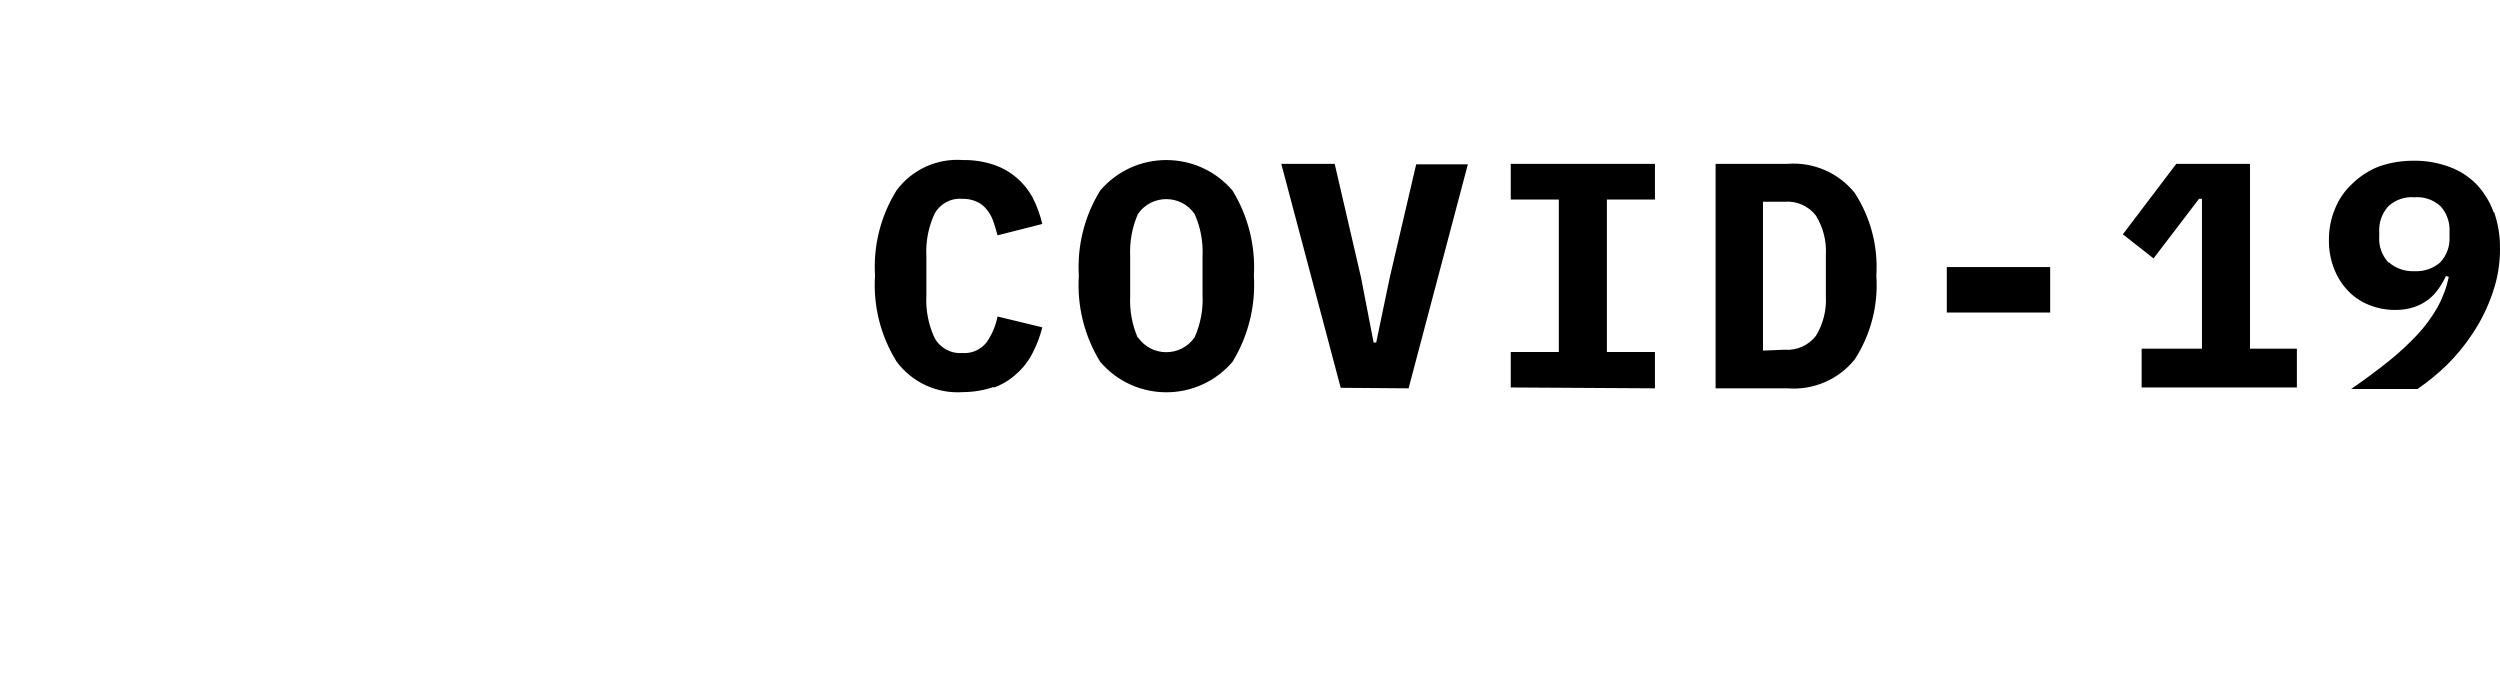
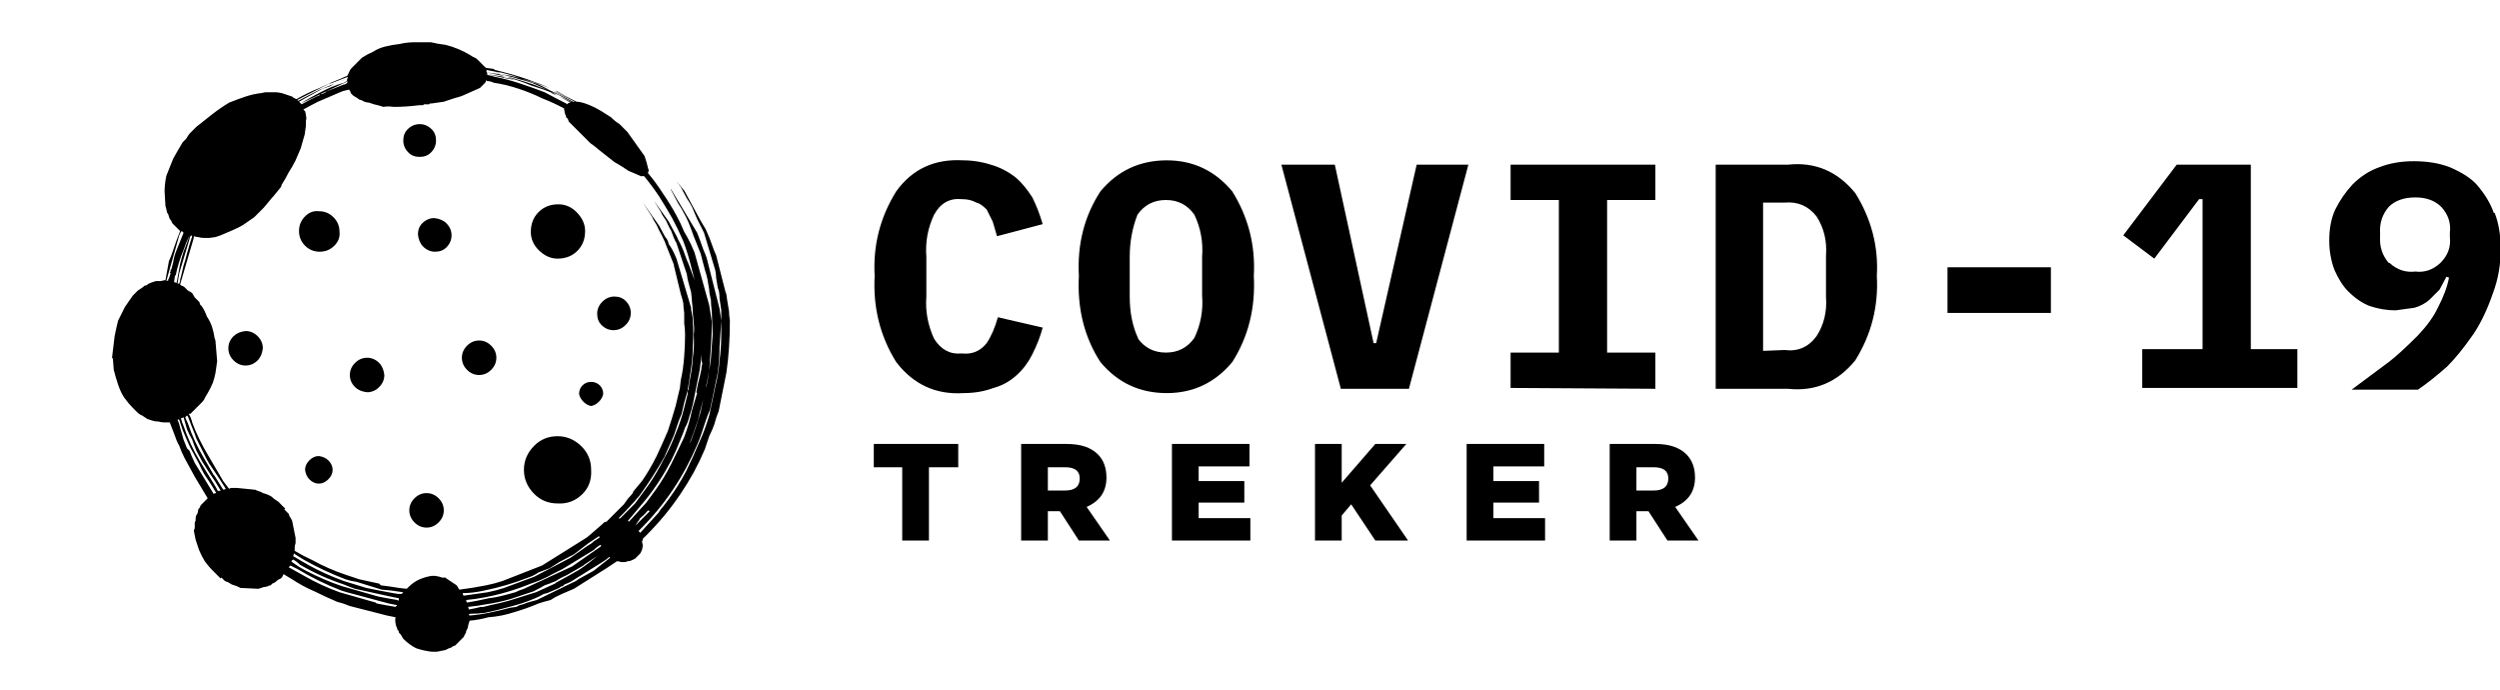
- <svg xmlns="http://www.w3.org/2000/svg" version="1.1" viewBox="0 0 145.11 40" data-name="Layer 1" id="Layer_1">
-   <defs id="defs24" />
-   <path id="path19" d="m 57.68,22.5 c 0.489,-0.175 0.938,-0.447 1.32,-0.8 0.378,-0.332 0.69,-0.732 0.92,-1.18 0.253,-0.482 0.448,-0.992 0.58,-1.52 l -2.6,-0.63 c -0.104,0.548 -0.326,1.066 -0.65,1.52 -0.338,0.421 -0.863,0.646 -1.4,0.6 -0.666,0.05 -1.298,-0.3 -1.61,-0.89 -0.353,-0.763 -0.514,-1.601 -0.47,-2.44 v -2.29 c -0.044,-0.843 0.117,-1.683 0.47,-2.45 0.313,-0.588 0.946,-0.934 1.61,-0.88 0.285,-0.009 0.569,0.046 0.83,0.16 0.221,0.097 0.416,0.244 0.57,0.43 0.167,0.2 0.298,0.426 0.39,0.67 0.09,0.26 0.18,0.55 0.26,0.86 L 60.5,13 C 60.373,12.462 60.181,11.942 59.93,11.45 59.693,11.016 59.378,10.629 59,10.31 58.609,9.977 58.157,9.722 57.67,9.56 57.1,9.37 56.501,9.279 55.9,9.29 c -1.504,-0.115 -2.961,0.549 -3.86,1.76 -0.921,1.48 -1.358,3.21 -1.25,4.95 -0.115,1.758 0.326,3.507 1.26,5 0.903,1.206 2.357,1.869 3.86,1.76 0.602,-0.004 1.2,-0.105 1.77,-0.3 z M 71.54,21 c 0.916,-1.5 1.349,-3.246 1.24,-5 0.1,-1.735 -0.333,-3.458 -1.24,-4.94 -2.016,-2.36 -5.664,-2.36 -7.68,0 -0.912,1.48 -1.345,3.205 -1.24,4.94 -0.114,1.755 0.319,3.502 1.24,5 2.016,2.36 5.664,2.36 7.68,0 z M 66.05,19.63 C 65.714,18.862 65.56,18.027 65.6,17.19 v -2.32 c -0.04,-0.84 0.114,-1.679 0.45,-2.45 0.795,-1.15 2.495,-1.15 3.29,0 0.344,0.769 0.502,1.609 0.46,2.45 v 2.25 c 0.043,0.845 -0.115,1.688 -0.46,2.46 -0.795,1.15 -2.495,1.15 -3.29,0 z m 15.71,2.91 3.44,-13 h -3 l -1.54,6.6 -0.78,3.74 H 79.73 L 79,16.11 77.47,9.51 h -3.1 l 3.45,13 z m 14.3,0 v -2.11 h -2.79 v -8.85 h 2.79 V 9.51 h -8.37 v 2.07 h 2.79 v 8.85 h -2.79 v 2.06 z m 3.52,0 h 4.18 c 1.493,0.119 2.948,-0.506 3.89,-1.67 0.939,-1.443 1.381,-3.153 1.26,-4.87 0.11,-1.697 -0.332,-3.385 -1.26,-4.81 -0.941,-1.166 -2.396,-1.795 -3.89,-1.68 h -4.18 z m 2.75,-2.19 v -8.64 h 1.25 c 0.703,-0.059 1.388,0.242 1.82,0.8 0.426,0.688 0.629,1.492 0.58,2.3 v 2.36 c 0.05,0.818 -0.153,1.631 -0.58,2.33 -0.434,0.555 -1.118,0.856 -1.82,0.8 z M 119,18.14 V 15.5 h -6 v 2.64 z m 14.32,4.35 V 20.24 H 130.6 V 9.51 h -4.28 l -3.1,4.09 1.78,1.4 2.64,-3.46 h 0.17 v 8.7 h -3.5 v 2.25 z m 11.42,-10.17 c -0.217,-0.607 -0.558,-1.162 -1,-1.63 -0.44,-0.445 -0.972,-0.786 -1.56,-1 -0.668,-0.25 -1.377,-0.372 -2.09,-0.36 -0.681,-0.004 -1.357,0.107 -2,0.33 -0.579,0.225 -1.106,0.565 -1.55,1 -0.436,0.4 -0.777,0.892 -1,1.44 -0.244,0.579 -0.366,1.202 -0.36,1.83 -0.009,0.571 0.093,1.138 0.3,1.67 0.184,0.476 0.459,0.911 0.81,1.28 0.342,0.359 0.759,0.639 1.22,0.82 0.483,0.195 0.999,0.293 1.52,0.29 0.377,0.005 0.752,-0.052 1.11,-0.17 0.296,-0.1 0.573,-0.248 0.82,-0.44 0.229,-0.177 0.428,-0.39 0.59,-0.63 0.164,-0.228 0.305,-0.473 0.42,-0.73 l 0.17,0.05 c -0.132,0.619 -0.355,1.215 -0.66,1.77 -0.327,0.573 -0.72,1.107 -1.17,1.59 -0.522,0.556 -1.084,1.074 -1.68,1.55 -0.64,0.51 -1.36,1.05 -2.16,1.6 h 3.85 c 0.597,-0.41 1.159,-0.868 1.68,-1.37 0.572,-0.56 1.082,-1.18 1.52,-1.85 0.489,-0.732 0.879,-1.526 1.16,-2.36 0.292,-0.832 0.438,-1.708 0.43,-2.59 0.008,-0.711 -0.107,-1.418 -0.34,-2.09 z m -6.11,2.91 c -0.374,-0.403 -0.566,-0.942 -0.53,-1.49 v -0.26 c -0.033,-0.549 0.154,-1.089 0.52,-1.5 0.412,-0.384 0.968,-0.577 1.53,-0.53 0.559,-0.044 1.11,0.148 1.52,0.53 0.362,0.413 0.546,0.952 0.51,1.5 v 0.26 c 0.033,0.55 -0.163,1.089 -0.54,1.49 -0.411,0.358 -0.946,0.541 -1.49,0.51 -0.544,0.028 -1.077,-0.155 -1.49,-0.51 z" />
+ <svg xmlns="http://www.w3.org/2000/svg" xmlns:xlink="http://www.w3.org/1999/xlink" version="1.1" preserveAspectRatio="none" x="0px" y="0px" width="145px" height="40px" viewBox="0 0 145 40">
+   <defs>
+     <g id="Layer0_0_MEMBER_0_FILL">
+       <path fill="#000000" stroke="none" d=" M 55.9 9.3 Q 53.4 9.15 52 11.1 50.6 13.35 50.75 16 50.6 18.75 52 21 53.5 22.95 55.9 22.8 56.85 22.8 57.65 22.5 58.4 22.3 59 21.75 59.55 21.25 59.9 20.55 60.3 19.75 60.5 19 L 57.9 18.4 Q 57.65 19.3 57.25 19.9 56.7 20.6 55.8 20.5 54.8 20.6 54.2 19.65 53.65 18.45 53.75 17.2 L 53.75 14.9 Q 53.65 13.6 54.2 12.45 54.75 11.45 55.8 11.55 56.3 11.55 56.65 11.75 56.9 11.8 57.25 12.15 L 57.6 12.85 57.85 13.7 60.5 13 Q 60.25 12.15 59.9 11.45 59.45 10.75 59 10.35 58.4 9.85 57.65 9.6 56.75 9.3 55.9 9.3 M 67.7 9.3 Q 65.35 9.3 63.85 11.1 62.45 13.25 62.6 16 62.45 18.85 63.85 21 65.35 22.8 67.7 22.8 70 22.8 71.5 21 72.9 18.8 72.75 16 72.9 13.35 71.5 11.1 70 9.3 67.7 9.3 M 69.3 12.45 Q 69.85 13.6 69.75 14.9 L 69.75 17.15 Q 69.85 18.45 69.3 19.6 68.7 20.45 67.65 20.45 66.6 20.45 66 19.6 L 66.05 19.65 Q 65.55 18.6 65.55 17.2 L 65.55 14.9 Q 65.55 13.6 66 12.45 66.6 11.6 67.65 11.6 68.7 11.6 69.3 12.45 M 85.2 9.55 L 82.2 9.55 79.85 19.9 79.7 19.9 77.45 9.55 74.35 9.55 77.8 22.55 81.75 22.55 85.2 9.55 M 93.25 11.6 L 96.05 11.6 96.05 9.55 87.65 9.55 87.65 11.6 90.45 11.6 90.45 20.45 87.65 20.45 87.65 22.5 96.05 22.55 96.05 20.45 93.25 20.45 93.25 11.6 M 113 18.15 L 119 18.15 119 15.5 113 15.5 113 18.15 M 107.65 11.2 Q 106.1 9.3 103.75 9.55 L 99.55 9.55 99.55 22.55 103.75 22.55 Q 106.1 22.8 107.65 20.9 109.05 18.65 108.9 16 109.05 13.45 107.65 11.2 M 102.3 11.75 L 103.55 11.75 Q 104.7 11.65 105.4 12.55 106.05 13.55 105.95 14.85 L 105.95 17.2 Q 106.05 18.5 105.4 19.5 104.7 20.45 103.55 20.3 L 102.3 20.35 102.3 11.75 M 127.6 11.55 L 127.8 11.55 127.8 20.25 124.3 20.25 124.3 22.5 133.3 22.5 133.3 20.25 130.6 20.25 130.6 9.55 126.3 9.55 123.2 13.65 125 15 127.6 11.55 M 143.7 10.7 Q 143.2 10.15 142.15 9.7 141.25 9.35 140.05 9.35 138.95 9.35 138.05 9.7 137.2 10 136.5 10.7 135.9 11.35 135.5 12.15 135.15 12.9 135.15 13.95 135.15 14.85 135.45 15.65 135.8 16.45 136.25 16.9 136.85 17.5 137.5 17.75 138.25 18 139 18 L 140.1 17.85 Q 140.6 17.7 140.95 17.4 L 141.55 16.8 141.95 16.05 142.1 16.1 Q 141.95 16.9 141.45 17.85 141.1 18.6 140.3 19.45 139.2 20.55 138.6 21 L 136.45 22.6 140.3 22.6 Q 141.1 22.05 142 21.25 142.7 20.55 143.5 19.4 144.15 18.45 144.65 17 145.1 15.8 145.1 14.45 145.1 13.25 144.75 12.35 L 144.7 12.35 Q 144.4 11.5 143.7 10.7 M 142.15 13.5 L 142.15 13.75 Q 142.25 14.6 141.6 15.25 140.95 15.85 140.15 15.75 139.3 15.85 138.65 15.25 L 138.6 15.25 Q 138.05 14.6 138.1 13.75 L 138.1 13.5 Q 138.05 12.65 138.6 12 139.15 11.45 140.15 11.45 141.1 11.45 141.65 12 142.25 12.65 142.15 13.5 Z" />
+     </g>
+     <g id="Layer0_0_MEMBER_1_FILL">
+       <path fill="#000000" stroke="none" d=" M 29.95 4.3 L 29.25 4.2 30.4 4.45 Q 30.175 4.396 29.95 4.3 M 33.3 5.35 Q 33.225 5.325 33.15 5.3 33.75 5.6 34.35 5.9 33.85 5.6 33.3 5.35 M 30.9 4.65 Q 30.764 4.597 30.6 4.55 L 30.25 4.5 30.2 4.45 29.25 4.3 30.4 4.55 Q 30.65 4.586 30.9 4.65 M 30.65 4.5 Q 30.525 4.482 30.4 4.45 30.85 4.6 31.15 4.7 31.45 4.8 31.8 4.95 31.876 4.972 31.95 5 32.477 5.157 32.95 5.35 33.023 5.412 33.1 5.45 33.215 5.496 33.35 5.55 33.292 5.521 33.25 5.5 33.116 5.411 32.95 5.3 32.794 5.233 32.6 5.15 32.3 5.05 31.95 4.9 31.35 4.7 30.65 4.5 M 40.85 11.5 Q 41.05 11.8 41.15 12 41.3 12.35 41.45 12.7 41.65 13.1 41.85 13.5 L 42.45 15.5 Q 42.55 15.8 42.55 16.1 L 42.65 16.7 Q 42.75 16.9 42.75 17.3 42.8 17.65 42.85 18 L 42.85 18.6 42.85 18.7 Q 42.85 18.9 42.85 19.4 42.85 20.2 42.75 20.9 42.7 21.65 42.5 22.45 L 42.15 24.1 Q 41.9 24.95 41.55 25.7 41.2 26.55 40.8 27.35 40.35 28.2 39.8 28.95 L 39.5 29.35 Q 39.35 29.5 39.2 29.75 L 38.15 30.9 Q 38.1 30.85 38.05 30.8 38.65 30.2 39.15 29.6 40.1 28.45 40.8 27.15 41.15 26.5 41.45 25.8 41.6 25.45 41.7 25.15 41.8 24.85 41.95 24.4 42.05 24.1 42.2 23.75 L 42.65 21.6 Q 42.75 20.8 42.75 20.1 42.8 19.35 42.85 18.6 L 42.75 17.9 42 14.95 Q 41.95 14.8 41.8 14.45 41.65 14 41.45 13.5 L 39.95 11 39.9 10.95 40.35 11.8 Q 40.55 12.1 40.65 12.3 40.8 12.55 40.95 12.9 41.15 13.4 41.25 13.7 L 41.65 14.7 41.9 15.65 Q 42 15.95 42.05 16.2 L 42.15 16.8 Q 42.15 17 42.25 17.4 42.25 17.7 42.3 18.05 L 42.35 19.4 Q 42.3 20.15 42.25 20.8 42.206 21.155 42.15 21.5 42.083 21.933 42 22.35 L 41.95 22.5 42.15 21.5 Q 42.2 20.75 42.25 20.1 42.3 19.35 42.3 18.65 L 42.15 17.7 41.3 14.65 Q 41.1 14.15 40.85 13.7 L 40.7 13.45 Q 40.5 12.95 40.25 12.5 39.9 11.85 39.45 11.2 39.1 10.65 38.65 10.1 L 38.6 10.05 Q 38.6 9.95 38.65 9.9 L 38.6 9.75 Q 38.55 9.5 38.4 9.05 L 37.4 7.65 36.95 7.2 Q 36.7 7.05 36.45 6.8 36.2 6.65 35.9 6.45 35.4 6.15 34.95 6 34.65 5.9 34.45 5.9 33.85 5.6 33.35 5.3 33.279 5.276 33.2 5.25 33.8 5.55 34.35 5.9 L 34.3 5.9 34.25 5.9 Q 33.8 5.65 33.25 5.4 32.9 5.25 32.65 5.1 32.2 4.85 31.95 4.8 31.576 4.656 31.2 4.55 30.926 4.464 30.65 4.4 30.3 4.35 29.9 4.25 29.828 4.24 29.75 4.2 L 30.45 4.4 Q 30.85 4.5 31.15 4.6 31.4 4.65 31.85 4.8 32.55 5.1 33.15 5.4 L 33.4 5.5 Q 33.812 5.713 34.15 5.9 L 34.1 5.9 Q 33.819 5.743 33.45 5.6 33.784 5.76 34.1 5.95 34 5.95 33.95 6 L 33.9 6.05 33.85 6 Q 33.25 5.7 32.6 5.35 31.95 5.1 31.2 4.85 30.45 4.6 29.7 4.45 29.55 4.4 29.3 4.35 L 29.25 4.3 Q 29.3 4.25 29.25 4.2 29.2 4.15 29.25 4.1 L 29.2 4.05 Q 29.45 4.1 29.7 4.15 L 29.95 4.2 30 4.2 30.05 4.2 30.45 4.3 Q 30.85 4.4 31.2 4.55 31.6 4.65 31.9 4.75 32.412 4.921 33 5.15 32.834 5.092 32.65 5 32.3 4.85 32 4.75 31.818 4.68 31.6 4.6 31.154 4.444 30.65 4.3 L 29.7 4.05 29.65 4 29.3 3.95 Q 29.2 3.95 29.15 3.9 29.1 3.85 29.05 3.8 L 28.7 3.45 Q 28.6 3.35 28.45 3.3 L 28.2 3.15 Q 27.95 3 27.6 2.85 27.25 2.7 26.85 2.6 26.4 2.55 26 2.45 L 25.1 2.45 Q 24.6 2.45 24.2 2.55 23.75 2.6 23.35 2.7 22.95 2.8 22.65 3 22.3 3.15 22 3.35 L 21.8 3.55 Q 21.7 3.65 21.55 3.8 L 21.4 3.95 Q 21.3 4.05 21.25 4.2 L 21.15 4.4 Q 21 4.45 20.8 4.55 20.15 4.8 19.55 5.1 18.9 5.35 18.2 5.75 18.05 5.7 17.95 5.6 17.8 5.55 17.65 5.5 L 17.35 5.4 Q 17.1 5.35 17 5.35 L 16.6 5.35 Q 16.5 5.35 16.4 5.35 L 16.15 5.4 Q 15.7 5.45 15.25 5.6 14.8 5.75 14.3 5.95 13.8 6.25 13.35 6.6 L 12.4 7.35 12 7.75 Q 11.95 7.8 11.8 8.05 L 11.6 8.25 Q 11.3 8.75 11.05 9.2 10.85 9.7 10.65 10.2 10.55 10.7 10.55 11.1 L 10.6 11.95 Q 10.65 12.1 10.7 12.35 L 10.75 12.4 10.85 12.7 Q 10.95 12.8 11 12.95 11.15 13.1 11.25 13.2 11.35 13.3 11.45 13.4 11.25 13.9 11.05 14.5 10.9 14.95 10.8 15.15 L 10.6 16.25 Q 10.5 16.25 10.35 16.3 10.25 16.3 10.05 16.3 L 9.75 16.4 Q 9.6 16.45 9.5 16.55 9.4 16.55 9.35 16.6 L 9.3 16.65 9 16.85 8.7 17.15 Q 8.45 17.5 8.25 17.8 8.05 18.2 7.85 18.6 7.75 19 7.65 19.5 L 7.5 20.75 7.55 20.8 7.6 21.45 Q 7.7 21.85 7.85 22.3 8 22.75 8.2 23.05 8.45 23.4 8.7 23.65 L 8.95 23.9 Q 9.1 24.05 9.25 24.1 L 9.55 24.3 9.85 24.4 Q 10 24.45 10.2 24.45 10.35 24.5 10.55 24.5 10.65 24.5 10.85 24.5 L 11.1 25.15 Q 11.25 25.6 11.4 25.85 11.5 26.15 11.7 26.55 L 12 27.1 Q 12.16 27.389 12.3 27.65 12.382 27.773 12.45 27.9 L 12.75 28.4 Q 12.9 28.65 13.05 28.9 12.95 29 12.85 29.1 12.75 29.2 12.65 29.3 12.6 29.45 12.5 29.55 12.5 29.65 12.45 29.8 12.35 29.9 12.35 30.1 L 12.35 30.2 Q 12.3 30.25 12.3 30.35 L 12.3 30.65 Q 12.25 30.7 12.25 30.8 L 12.35 31.3 12.45 31.6 Q 12.5 31.75 12.55 31.9 12.7 32.25 12.85 32.5 13.05 32.8 13.35 33.1 L 13.8 33.55 13.85 33.5 14 33.65 Q 14.1 33.75 14.2 33.75 L 14.45 33.9 Q 14.6 33.95 14.75 34 L 14.95 34.1 16 34.15 Q 16.15 34.1 16.3 34.05 16.4 34.05 16.55 34 16.6 33.95 16.7 33.95 L 16.8 33.85 Q 16.95 33.8 17.05 33.7 17.15 33.6 17.3 33.55 17.4 33.45 17.45 33.3 17.7 33.45 17.95 33.6 18.55 34 19.25 34.3 19.85 34.6 20.55 34.9 20.95 35 21.3 35.15 L 23.45 35.7 Q 23.7 35.75 23.95 35.8 23.9 36.05 24 36.35 24.05 36.4 24.05 36.5 24.15 36.6 24.15 36.7 L 24.25 36.8 24.4 37.05 Q 24.75 37.4 25.15 37.6 25.6 37.75 26.05 37.8 26.15 37.8 26.35 37.8 L 26.85 37.7 27.05 37.6 27.2 37.55 Q 27.3 37.45 27.4 37.45 L 27.7 37.15 Q 27.8 37.05 27.9 36.95 L 28 36.75 Q 28.05 36.7 28.05 36.6 L 28.15 36.4 Q 28.15 36.3 28.2 36.15 L 28.25 36 Q 28.8 35.95 29.35 35.8 30.1 35.75 30.85 35.5 31.55 35.3 32.25 35 32.55 34.9 32.95 34.8 33.25 34.6 33.6 34.45 33.95 34.3 34.3 34.15 L 36.2 32.95 Q 36.5 32.75 36.8 32.55 36.9 32.55 37.05 32.6 37.15 32.6 37.25 32.6 37.35 32.6 37.4 32.55 L 37.5 32.55 37.65 32.5 37.85 32.4 38.15 32.1 38.25 31.9 38.3 31.65 38.25 31.4 Q 38.3 31.35 38.3 31.25 38.4 31.15 38.5 31.05 39.05 30.5 39.55 29.9 40.5 28.75 41.25 27.4 41.6 26.75 41.9 26.05 42 25.75 42.15 25.3 42.35 24.9 42.45 24.6 42.55 24.2 42.7 23.85 L 43.15 21.6 Q 43.25 20.9 43.3 20.15 43.35 19.4 43.35 18.6 43.3 18.25 43.3 18.05 L 43.2 17.45 Q 43.15 17 43.1 16.95 L 42.55 14.8 Q 42.45 14.6 42.35 14.3 42.2 13.85 41.95 13.3 41.8 13.05 41.65 12.8 L 40.7 11.05 40.65 11 40.25 10.5 40.5 10.85 40.85 11.5 M 40.65 14 Q 40.9 14.65 41.1 15.45 41.2 15.85 41.3 16.25 L 40.95 15.3 Q 40.85 15.1 40.75 14.8 40.6 14.35 40.35 13.9 40.3 13.75 40.15 13.5 L 39.8 12.85 38.95 11.65 39.35 12.3 Q 39.4 12.45 39.65 12.8 39.8 13.15 39.95 13.4 40.1 13.85 40.25 14.1 L 40.85 15.9 Q 40.9 16.25 40.95 16.4 L 41.1 16.95 Q 41.15 17.4 41.15 17.5 41.2 17.85 41.2 18.15 L 41.25 18.7 Q 41.3 19.15 41.25 19.4 41.3 20.05 41.2 20.75 41.15 21.5 41 22.15 L 40.95 22.6 40.9 22.65 40.9 22.85 40.7 23.65 Q 40.5 24.45 40.2 25.15 39.9 25.95 39.5 26.65 39.1 27.45 38.65 28.1 L 37.85 29.2 37 30.05 Q 36.948 30.098 36.9 30.05 37.55 29.4 38.1 28.75 38.9 27.65 39.55 26.5 39.8 25.95 40.1 25.25 40.2 24.95 40.3 24.65 40.4 24.35 40.55 24 40.65 23.6 40.7 23.35 L 40.9 22.65 41.1 21.35 Q 41.2 20.65 41.2 20.05 41.25 19.3 41.2 18.65 41.2 18.45 41.15 18.2 L 41.1 17.95 41.1 17.85 40.25 15 Q 40.05 14.5 39.8 14.15 39.75 13.9 39.6 13.75 L 39.25 13.1 38.3 11.75 38.85 12.6 Q 38.9 12.75 39.1 13.05 39.25 13.4 39.4 13.65 39.6 14.05 39.7 14.35 L 40.1 15.35 Q 40.1 15.45 40.15 15.6 L 40.5 17.05 Q 40.6 17.35 40.65 17.6 40.65 17.8 40.7 18.15 L 40.7 18.75 Q 40.75 19.1 40.75 19.4 40.75 20 40.7 20.65 40.65 21.4 40.5 22.05 L 40.45 22.5 40.2 23.55 Q 40 24.25 39.75 25 39.45 25.7 39.1 26.45 38.7 27.25 38.25 27.9 L 37.75 28.5 Q 37.75 28.6 37.45 28.9 L 37.2 29.25 Q 37.1 29.35 36.9 29.55 L 36.6 29.85 Q 36.45 30 36.3 30.15 L 36.2 30.25 36.05 30.3 35.95 30.4 35.2 31.05 Q 35.1 31.15 34.85 31.3 L 32.45 32.8 30.15 33.7 Q 29.7 33.85 29.2 33.95 28.45 34.1 27.65 34.2 L 27.5 33.95 26.9 33.55 26.85 33.5 26.65 33.5 26.5 33.45 26.25 33.4 26.05 33.4 Q 25.7 33.45 25.35 33.6 25 33.75 24.7 34.05 L 24.6 34.15 24.15 34.1 Q 23.55 34 23.1 33.95 L 23 33.85 21.85 33.6 21.1 33.35 Q 20.05 33 19.15 32.5 18.6 32.25 18.1 31.95 L 18.1 31.75 Q 18.1 31.65 18.15 31.5 18.15 31.3 18.15 31.2 L 17.95 30.2 Q 17.85 30 17.8 29.95 L 17.75 29.8 17.5 29.55 17.55 29.5 17.15 29.1 Q 16.9 28.95 16.75 28.8 16.5 28.65 16.25 28.6 16.2 28.55 16.05 28.5 L 15.9 28.45 Q 15.85 28.4 15.75 28.4 L 14.75 28.3 Q 14.55 28.3 14.45 28.3 14.35 28.3 14.3 28.35 L 14.25 28.3 13.95 27.9 13.1 26.45 Q 12.5 25.45 12.15 24.5 12.1 24.25 11.95 24 L 12.05 24 Q 12.15 23.9 12.25 23.8 L 12.7 23.35 Q 12.85 23.2 12.9 23.05 L 13.05 22.8 Q 13.2 22.55 13.35 22.2 13.45 21.9 13.5 21.65 13.55 21.3 13.6 20.95 L 13.5 19.75 13.45 19.6 Q 13.4 19.25 13.3 18.95 13.2 18.65 13 18.35 12.9 18.05 12.7 17.75 L 12.6 17.65 Q 12.6 17.55 12.55 17.5 L 12.3 17.25 12.15 17 Q 12.1 16.95 11.9 16.85 L 11.7 16.65 Q 11.65 16.6 11.5 16.55 L 11.45 16.5 12.2 13.95 Q 12.25 13.8 12.25 13.7 12.4 13.75 12.5 13.75 12.65 13.8 12.85 13.8 13.05 13.8 13.15 13.8 L 13.5 13.75 Q 13.65 13.7 13.8 13.65 L 14.5 13.35 Q 14.85 13.2 15.1 13.05 15.4 12.85 15.75 12.6 16 12.35 16.3 12.05 L 16.8 11.45 16.85 11.4 17.3 10.85 17.35 10.7 Q 17.55 10.4 17.75 10 17.95 9.7 18.15 9.3 18.3 8.95 18.45 8.6 L 18.65 7.9 Q 18.7 7.75 18.7 7.65 L 18.75 7.3 Q 18.75 7.1 18.75 7 18.8 6.85 18.75 6.7 18.75 6.6 18.7 6.45 18.65 6.4 18.6 6.35 19.05 6.1 19.45 5.9 20.15 5.6 20.85 5.3 21 5.25 21.25 5.2 21.35 5.3 21.35 5.4 21.45 5.5 21.5 5.55 L 21.75 5.7 Q 21.85 5.8 21.95 5.8 L 22.15 5.9 Q 22.3 5.95 22.4 5.95 L 22.7 6.05 Q 22.95 6.1 23.25 6.2 23.5 6.15 23.85 6.2 24.55 6.2 25.35 6.1 L 25.55 6.1 25.6 6.05 25.9 6.05 25.95 6 26.05 6 Q 26.4 5.95 26.75 5.9 27.05 5.8 27.35 5.7 27.75 5.6 27.95 5.5 L 28.85 5.1 Q 28.9 5.05 29 4.95 29.1 4.85 29.15 4.8 29.2 4.75 29.2 4.65 L 29.25 4.7 Q 29.45 4.7 29.65 4.8 30.35 4.9 31.1 5.15 31.85 5.4 32.45 5.7 33.1 5.95 33.75 6.3 33.7 6.35 33.75 6.4 33.75 6.5 33.8 6.65 33.85 6.7 33.85 6.8 33.9 6.85 33.95 6.9 L 34 7.05 34.85 7.9 Q 35.05 8.1 35.25 8.3 35.6 8.55 35.7 8.65 L 36.65 9.4 Q 37.1 9.65 37.45 9.9 L 38.15 10.2 Q 38.2 10.25 38.25 10.2 38.3 10.25 38.35 10.2 L 38.4 10.25 Q 38.85 10.8 39.25 11.4 39.6 11.95 40 12.65 40.35 13.3 40.65 14 M 41.75 21.1 Q 41.7 21.25 41.7 21.35 L 41.7 21.4 Q 41.612 21.838 41.5 22.25 L 41.4 22.75 41.45 22.8 41.15 23.8 Q 41 24.55 40.7 25.35 40.35 26.1 39.95 26.9 39.55 27.7 39.05 28.4 L 38.5 29.15 37.5 30.25 Q 37.45 30.2 37.4 30.25 37.95 29.6 38.45 29 39.3 27.95 39.95 26.7 40.25 26.1 40.5 25.45 40.65 25.1 40.75 24.8 40.9 24.55 41 24.15 41.1 23.85 41.2 23.45 L 41.6 21.45 Q 41.663 21.009 41.7 20.55 41.708 20.746 41.7 20.9 41.719 21.007 41.75 21.1 M 41.5 24.35 Q 41.6 23.95 41.7 23.55 L 41.8 23.15 41.65 23.9 Q 41.4 24.75 41.1 25.55 41.05 25.649 41 25.75 41.25 25.1 41.5 24.35 M 21.2 4.45 Q 21.15 4.5 21.15 4.6 21.1 4.65 21.15 4.7 L 21.15 4.8 Q 21.049 4.9 20.95 4.9 20.45 5.1 19.95 5.3 19.85 5.4 19.7 5.45 19.667 5.468 19.6 5.45 19.565 5.51 19.5 5.55 19.428 5.574 19.35 5.6 18.95 5.8 18.5 6.05 L 18.45 6 18.35 5.9 19.7 5.15 Q 20 5.05 20.15 5 L 20.4 4.85 Q 19.972 5.038 19.55 5.2 18.95 5.5 18.3 5.85 L 18.25 5.8 20.1 4.85 Q 20.2 4.85 20.55 4.7 L 21.2 4.45 M 12 13.85 Q 12 13.75 12.1 13.65 L 12.15 13.7 Q 12 14.15 11.85 14.7 11.75 15.1 11.65 15.4 L 11.5 16.05 11.45 16.2 11.45 16.3 11.4 16.45 11.3 16.45 11.4 15.85 12 13.85 M 11.55 13.4 Q 11.6 13.45 11.65 13.5 11.45 14 11.25 14.5 11.1 14.85 11.05 15.2 L 10.95 15.6 10.9 15.65 10.9 15.75 Q 10.863 15.787 10.85 15.8 L 10.9 15.85 Q 10.85 16 10.8 16.15 10.75 16.2 10.75 16.3 10.7 16.25 10.65 16.3 L 11.4 13.65 Q 11.45 13.5 11.55 13.4 M 11.65 14.6 Q 11.55 14.9 11.45 15.3 L 11.25 16.4 Q 11.15 16.4 11.1 16.35 L 11.15 16 11.2 15.95 Q 11.35 15.2 11.65 14.5 11.8 14.05 12 13.65 11.85 14.1 11.65 14.6 M 11.9 24.55 Q 11.8 24.35 11.75 24.2 L 11.85 24.1 11.9 24.15 12.15 24.8 Q 12.3 25.15 12.4 25.45 12.5 25.65 12.7 26.05 L 13 26.65 Q 13.1 26.85 13.35 27.2 L 13.75 27.8 Q 13.95 28.1 14.1 28.35 14.05 28.4 13.95 28.4 L 13.45 27.6 13.4 27.55 12.85 26.6 Q 12.25 25.6 11.9 24.55 M 11.5 24.25 Q 11.6 24.25 11.65 24.2 L 11.85 24.9 Q 12 25.25 12.15 25.5 12.25 25.8 12.4 26.15 L 12.75 26.8 Q 12.95 27.1 13.1 27.35 L 13.5 27.95 Q 13.65 28.2 13.8 28.45 13.75 28.5 13.7 28.45 L 13.65 28.5 13.55 28.3 12.6 26.75 Q 12 25.75 11.65 24.7 11.55 24.5 11.5 24.25 M 11.3 24.35 Q 11.349 24.301 11.4 24.35 L 11.6 24.95 Q 11.75 25.3 11.9 25.65 12.05 26 12.2 26.25 L 12.55 26.9 Q 12.7 27.25 12.85 27.5 L 13.25 28.1 Q 13.4 28.35 13.55 28.6 13.45 28.6 13.4 28.65 L 12.3 26.85 Q 12.131 26.492 12 26.15 11.95 26.1 11.85 26 L 11.65 25.5 Q 11.544 25.144 11.45 24.8 11.4 24.55 11.3 24.35 M 18 32.25 Q 18.05 32.2 18.05 32.1 18.35 32.3 18.6 32.45 19.75 33.1 21.05 33.6 21.35 33.7 21.7 33.75 L 23.15 34.2 23.7 34.25 Q 24.05 34.3 24.4 34.35 24.35 34.4 24.3 34.45 L 24.1 34.45 Q 23.5 34.35 23 34.25 L 22.25 34.1 20.95 33.7 Q 19.85 33.3 18.95 32.8 18.5 32.55 18 32.25 M 17.75 32.9 Q 17.8 32.85 17.85 32.8 18.05 32.9 18.25 33 19.5 33.75 20.8 34.25 21.1 34.35 21.5 34.45 L 23.55 35 Q 23.8 35.05 24.05 35.1 L 23.95 35.2 Q 23.35 35.1 22.85 35 L 22.8 34.95 20.7 34.35 Q 19.6 33.95 18.65 33.4 18.2 33.15 17.75 32.9 M 17.95 32.6 L 17.9 32.55 Q 17.95 32.5 18 32.45 18.2 32.55 18.4 32.75 19.6 33.45 20.95 33.9 21.3 34.05 21.6 34.15 L 23.65 34.6 Q 23.9 34.65 24.15 34.7 24.15 34.8 24.1 34.85 L 24.05 34.8 Q 23.45 34.7 22.95 34.6 L 20.85 34 Q 19.8 33.65 18.75 33.1 18.35 32.9 17.95 32.6 M 38.05 30.2 Q 38.075 30.175 38.1 30.15 L 38.1 30.1 Q 38.383 29.866 38.6 29.6 L 38.7 29.65 37.85 30.5 38.05 30.2 M 34.3 32.15 L 35.15 31.5 Q 35.45 31.3 35.75 31.1 L 35.8 31.15 35.75 31.2 35.45 31.4 Q 35.3 31.55 35.1 31.65 L 34.1 32.35 32 33.45 30.25 34.1 Q 29.8 34.25 29.3 34.35 28.6 34.45 27.9 34.55 27.85 34.5 27.85 34.4 28.45 34.4 29.1 34.25 30.35 34 31.65 33.5 31.95 33.4 32.25 33.2 L 32.9 32.95 Q 33.2 32.75 33.45 32.6 L 34.3 32.15 M 33.25 33.8 L 33.2 33.85 32.1 34.35 30.5 34.85 Q 29.95 35 29.45 35.1 29.245 35.147 29.05 35.2 28.986 35.21 28.9 35.2 28.55 35.292 28.2 35.35 28.2 35.25 28.15 35.2 28.7 35.15 29.2 35.05 29.9 34.95 30.6 34.75 31.35 34.5 31.95 34.3 32.35 34.1 32.6 33.95 32.9 33.85 33.25 33.7 33.55 33.5 33.9 33.35 L 34.85 32.8 34.9 32.75 35.65 32.25 Q 35.144 32.687 34.6 33.05 33.9 33.45 33.25 33.8 M 33.05 33.3 Q 33.25 33.2 33.65 33 L 35.45 31.9 Q 35.65 31.7 35.85 31.6 35.9 31.65 35.85 31.7 L 34.2 32.85 31.4 34.15 Q 31.1 34.25 30.9 34.35 L 30.35 34.5 Q 29.8 34.65 29.35 34.7 28.7 34.85 28.1 34.95 28.05 34.9 28.05 34.8 28.6 34.75 29.1 34.65 30.45 34.4 31.8 33.85 32.25 33.7 32.45 33.6 32.8 33.45 33.05 33.3 M 33.75 33.9 Q 33.95 33.825 34.1 33.75 L 35.95 32.6 Q 36.2 32.45 36.35 32.3 L 36.4 32.35 35.45 33.1 34.55 33.6 Q 34.45 33.7 34.1 33.85 L 32.15 34.8 31.6 34.95 Q 31.4 35.05 31.15 35.1 L 30.95 35.2 30.6 35.25 Q 30.05 35.4 29.55 35.5 28.9 35.65 28.25 35.7 L 28.2 35.65 28.25 35.6 Q 28.65 35.6 29.1 35.55 29.85 35.4 30.55 35.2 31.35 35 32.05 34.7 32.314 34.587 32.55 34.45 L 32.75 34.4 Q 33.1 34.25 33.45 34.1 33.55 34 33.65 34 L 33.75 33.9 M 21.1 4.75 L 21.15 4.7 Q 21 4.75 20.95 4.8 20.25 5 19.6 5.35 19 5.65 18.45 6 L 21.1 4.75 M 20.9 4.65 Q 20.835 4.678 20.75 4.7 20.97 4.649 21 4.6 20.971 4.626 20.9 4.65 M 26.45 30.3 Q 26.75 30 26.75 29.6 26.75 29.2 26.45 28.9 26.15 28.6 25.75 28.6 25.35 28.6 25.05 28.9 24.75 29.2 24.75 29.6 24.75 30 25.05 30.3 25.35 30.6 25.75 30.6 26.15 30.6 26.45 30.3 M 33.35 29.2 Q 34.2 29.25 34.8 28.65 35.35 28.1 35.3 27.25 35.3 26.45 34.75 25.9 34.15 25.3 33.35 25.3 32.55 25.3 32 25.85 31.4 26.45 31.4 27.25 31.4 28.05 32 28.65 32.55 29.2 33.35 29.2 M 20.05 26.7 Q 19.85 26.5 19.5 26.45 19.2 26.45 18.95 26.7 18.7 26.95 18.7 27.25 18.75 27.6 18.95 27.8 19.2 28.05 19.5 28.05 19.8 28.05 20.05 27.8 20.3 27.55 20.3 27.25 20.3 26.95 20.05 26.7 M 14.55 19.5 Q 14.25 19.8 14.25 20.2 14.25 20.6 14.55 20.9 14.85 21.2 15.25 21.2 15.65 21.2 15.95 20.9 16.2 20.65 16.25 20.2 16.25 19.8 15.95 19.5 15.65 19.2 15.25 19.2 14.8 19.25 14.55 19.5 M 34.85 23.3 Q 35.05 23.5 35.3 23.55 35.55 23.5 35.75 23.3 35.95 23.1 36 22.85 36 22.55 35.8 22.35 35.6 22.15 35.3 22.15 35 22.15 34.8 22.35 34.6 22.55 34.6 22.85 34.65 23.1 34.85 23.3 M 35.95 17.5 Q 35.65 17.8 35.65 18.2 35.65 18.6 35.9 18.85 36.2 19.15 36.6 19.15 37 19.15 37.3 18.85 37.6 18.55 37.6 18.15 37.6 17.75 37.3 17.45 37.05 17.2 36.65 17.2 36.25 17.2 35.95 17.5 M 28.8 21.75 Q 29.2 21.75 29.5 21.45 29.8 21.15 29.8 20.75 29.8 20.35 29.5 20.05 29.2 19.75 28.8 19.75 28.4 19.75 28.1 20.05 27.8 20.35 27.8 20.75 27.8 21.15 28.1 21.45 28.4 21.75 28.8 21.75 M 22.3 22.75 Q 22.7 22.75 23 22.45 23.3 22.15 23.3 21.75 23.25 21.3 23 21.05 22.7 20.75 22.3 20.75 21.9 20.75 21.6 21.05 21.3 21.35 21.3 21.75 21.3 22.15 21.6 22.45 21.85 22.7 22.3 22.75 M 20.4 14.25 Q 20.75 13.9 20.7 13.45 20.7 12.95 20.35 12.6 20 12.25 19.5 12.25 19.05 12.2 18.7 12.55 18.35 12.9 18.35 13.4 18.35 13.9 18.7 14.25 19.05 14.6 19.55 14.6 20.05 14.6 20.4 14.25 M 26.25 14.6 Q 26.65 14.6 26.9 14.35 27.2 14.05 27.2 13.65 27.2 13.25 26.9 12.95 26.65 12.7 26.2 12.65 25.8 12.65 25.5 12.95 25.25 13.2 25.25 13.6 25.3 14.05 25.55 14.3 25.85 14.6 26.25 14.6 M 24.4 8.15 Q 24.4 8.55 24.7 8.85 24.95 9.1 25.35 9.1 25.75 9.1 26 8.85 26.3 8.55 26.3 8.15 26.3 7.75 26.05 7.5 25.75 7.2 25.35 7.2 24.95 7.2 24.65 7.5 24.4 7.75 24.4 8.15 M 34.45 12.3 Q 34 11.85 33.4 11.85 32.7 11.85 32.25 12.3 31.8 12.75 31.8 13.45 31.8 14.05 32.25 14.5 32.75 15 33.35 15 34.05 15 34.5 14.55 34.95 14.1 34.95 13.4 34.95 12.8 34.45 12.3 Z" />
+     </g>
+     <g id="Layer0_0_MEMBER_2_FILL">
+       <path fill="#000000" stroke="none" d=" M 72.2 29.15 L 72.2 27.9 69.55 27.9 69.55 27.05 72.5 27.05 72.5 25.75 68 25.75 68 31.35 72.55 31.35 72.55 30.05 69.55 30.05 69.55 29.15 72.2 29.15 M 77.85 25.75 L 76.3 25.75 76.3 31.35 77.85 31.35 77.85 29.9 78.4 29.25 79.8 31.35 81.7 31.35 79.5 28.15 81.6 25.75 79.8 25.75 77.85 28 77.85 25.75 M 59.25 25.75 L 59.25 31.35 60.8 31.35 60.8 29.65 61.5 29.65 62.6 31.35 64.4 31.35 63.05 29.4 Q 64.2 28.9 64.2 27.7 64.2 26.85 63.7 26.35 63.1 25.75 61.9 25.75 L 59.25 25.75 M 61.8 27.1 Q 62.65 27.1 62.65 27.75 62.65 28.45 61.8 28.45 L 60.8 28.45 60.8 27.1 61.8 27.1 M 53.9 27.1 L 55.6 27.1 55.6 25.75 50.7 25.75 50.7 27.1 52.35 27.1 52.35 31.35 53.9 31.35 53.9 27.1 M 89.6 27.05 L 89.6 25.75 85.1 25.75 85.1 31.35 89.65 31.35 89.65 30.05 86.65 30.05 86.65 29.15 89.3 29.15 89.3 27.9 86.65 27.9 86.65 27.05 89.6 27.05 M 97.2 29.4 Q 98.35 28.9 98.35 27.7 98.35 26.85 97.85 26.35 97.25 25.75 96.05 25.75 L 93.4 25.75 93.4 31.35 94.95 31.35 94.95 29.65 95.65 29.65 96.75 31.35 98.55 31.35 97.2 29.4 M 95.95 28.45 L 94.95 28.45 94.95 27.1 95.95 27.1 Q 96.8 27.1 96.8 27.75 96.8 28.45 95.95 28.45 Z" />
+     </g>
+   </defs>
+   <g transform="matrix( 1, 0, 0, 1, 0,0) ">
+     <use xlink:href="#Layer0_0_MEMBER_0_FILL" />
+   </g>
+   <g transform="matrix( 1, 0, 0, 1, -1,0) ">
+     <use xlink:href="#Layer0_0_MEMBER_1_FILL" />
+   </g>
+   <g transform="matrix( 1, 0, 0, 1, 0,0) ">
+     <use xlink:href="#Layer0_0_MEMBER_2_FILL" />
+   </g>
</svg>
